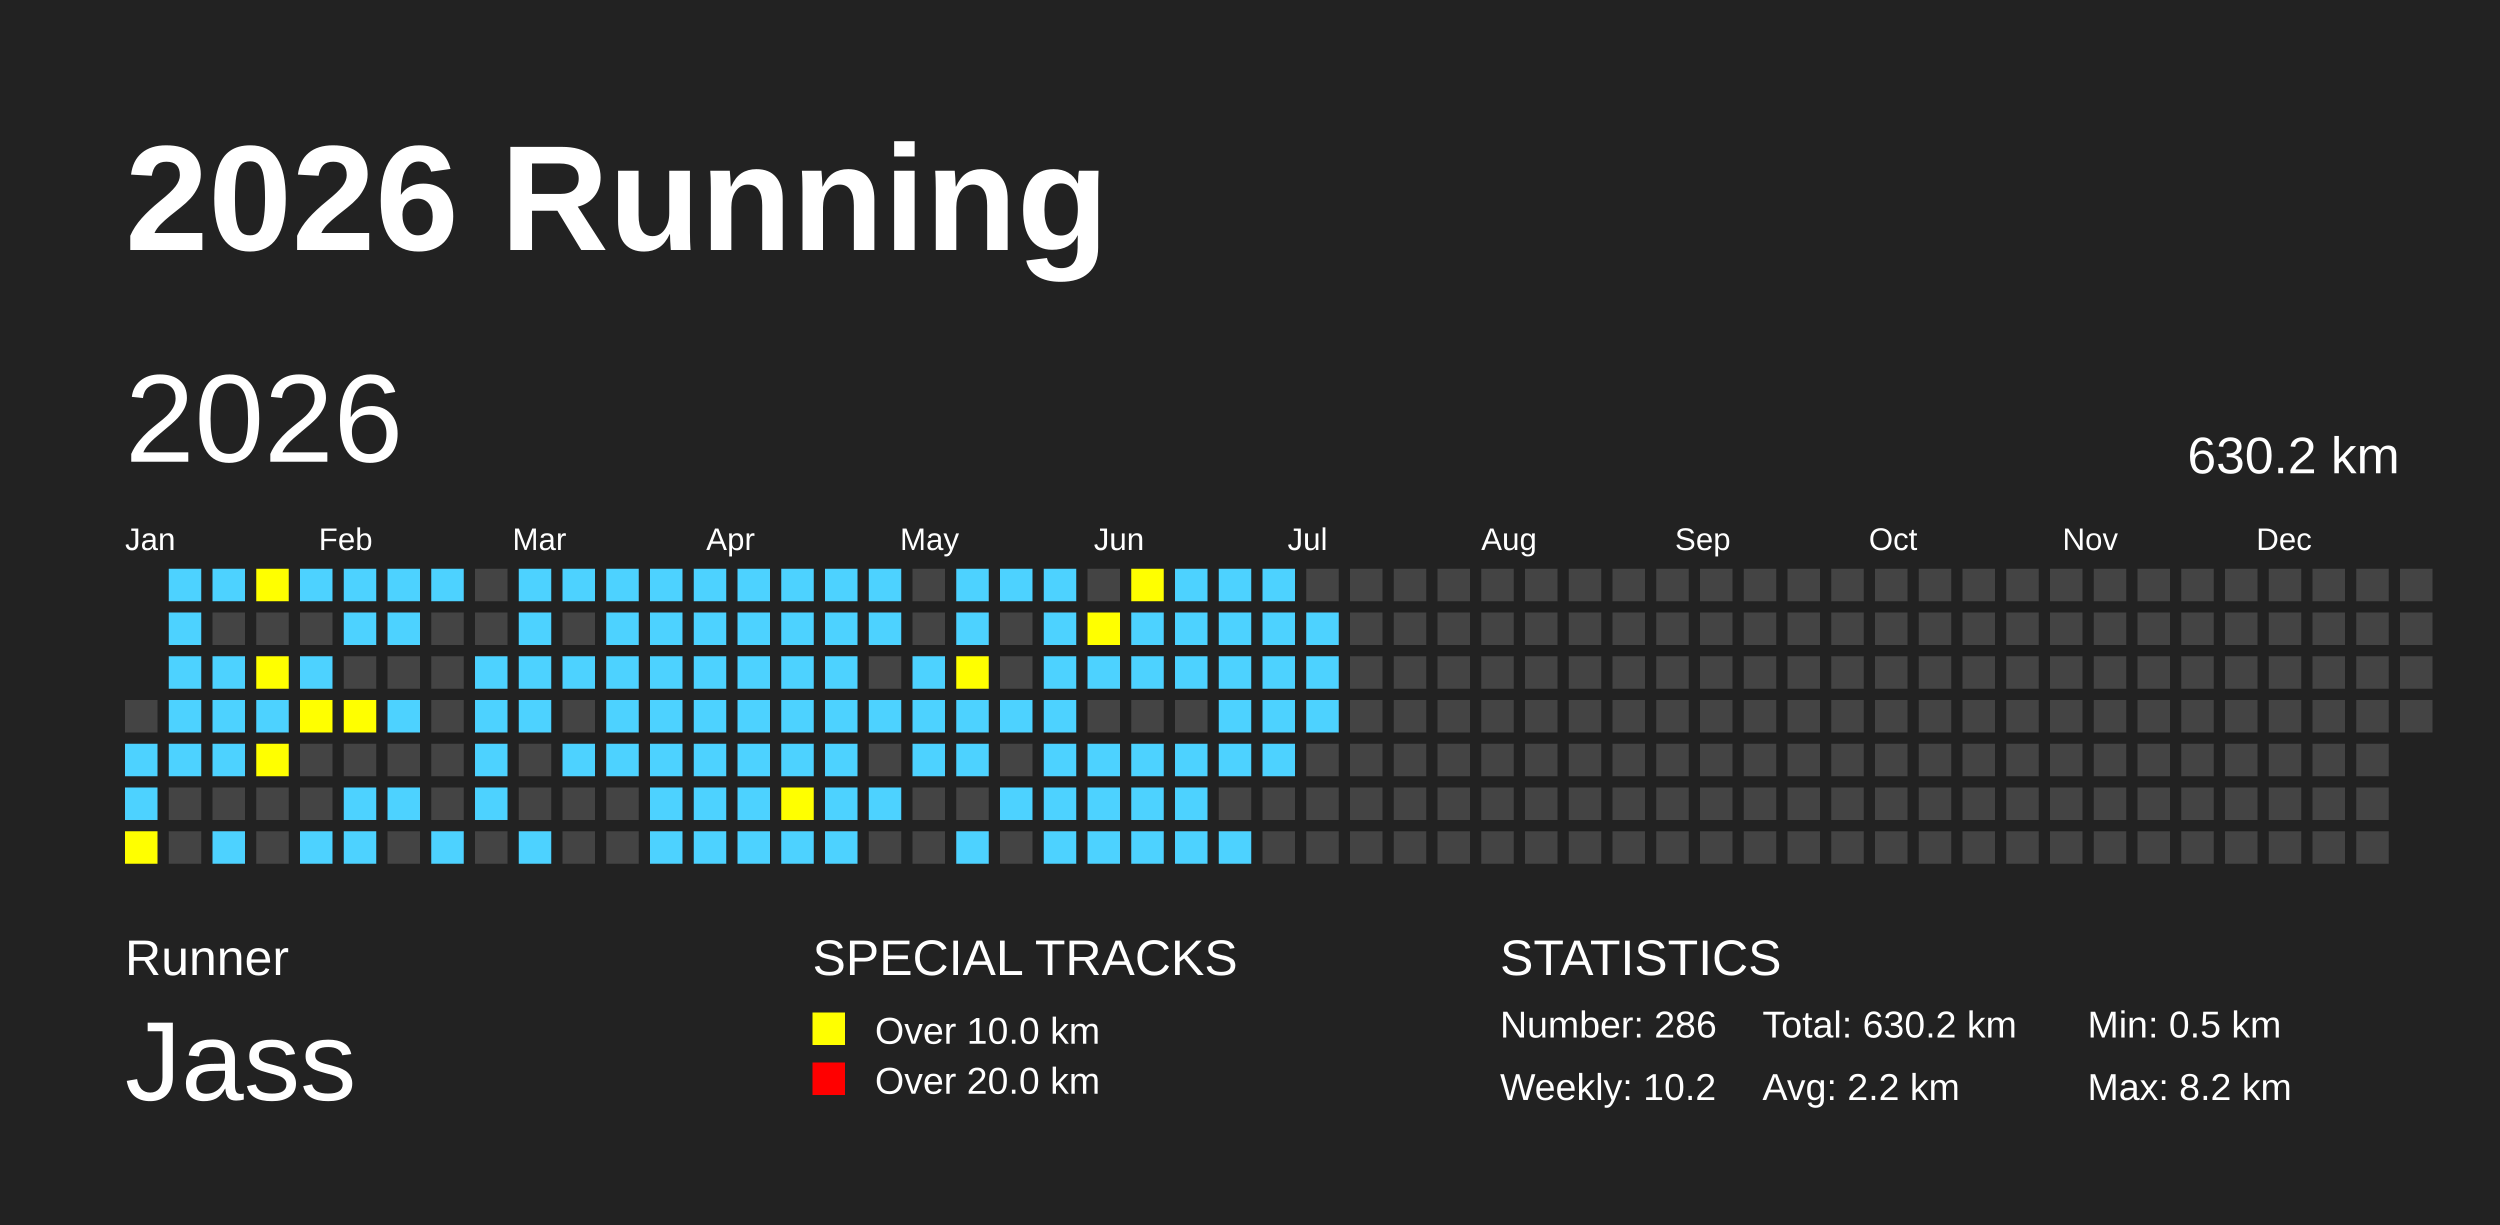
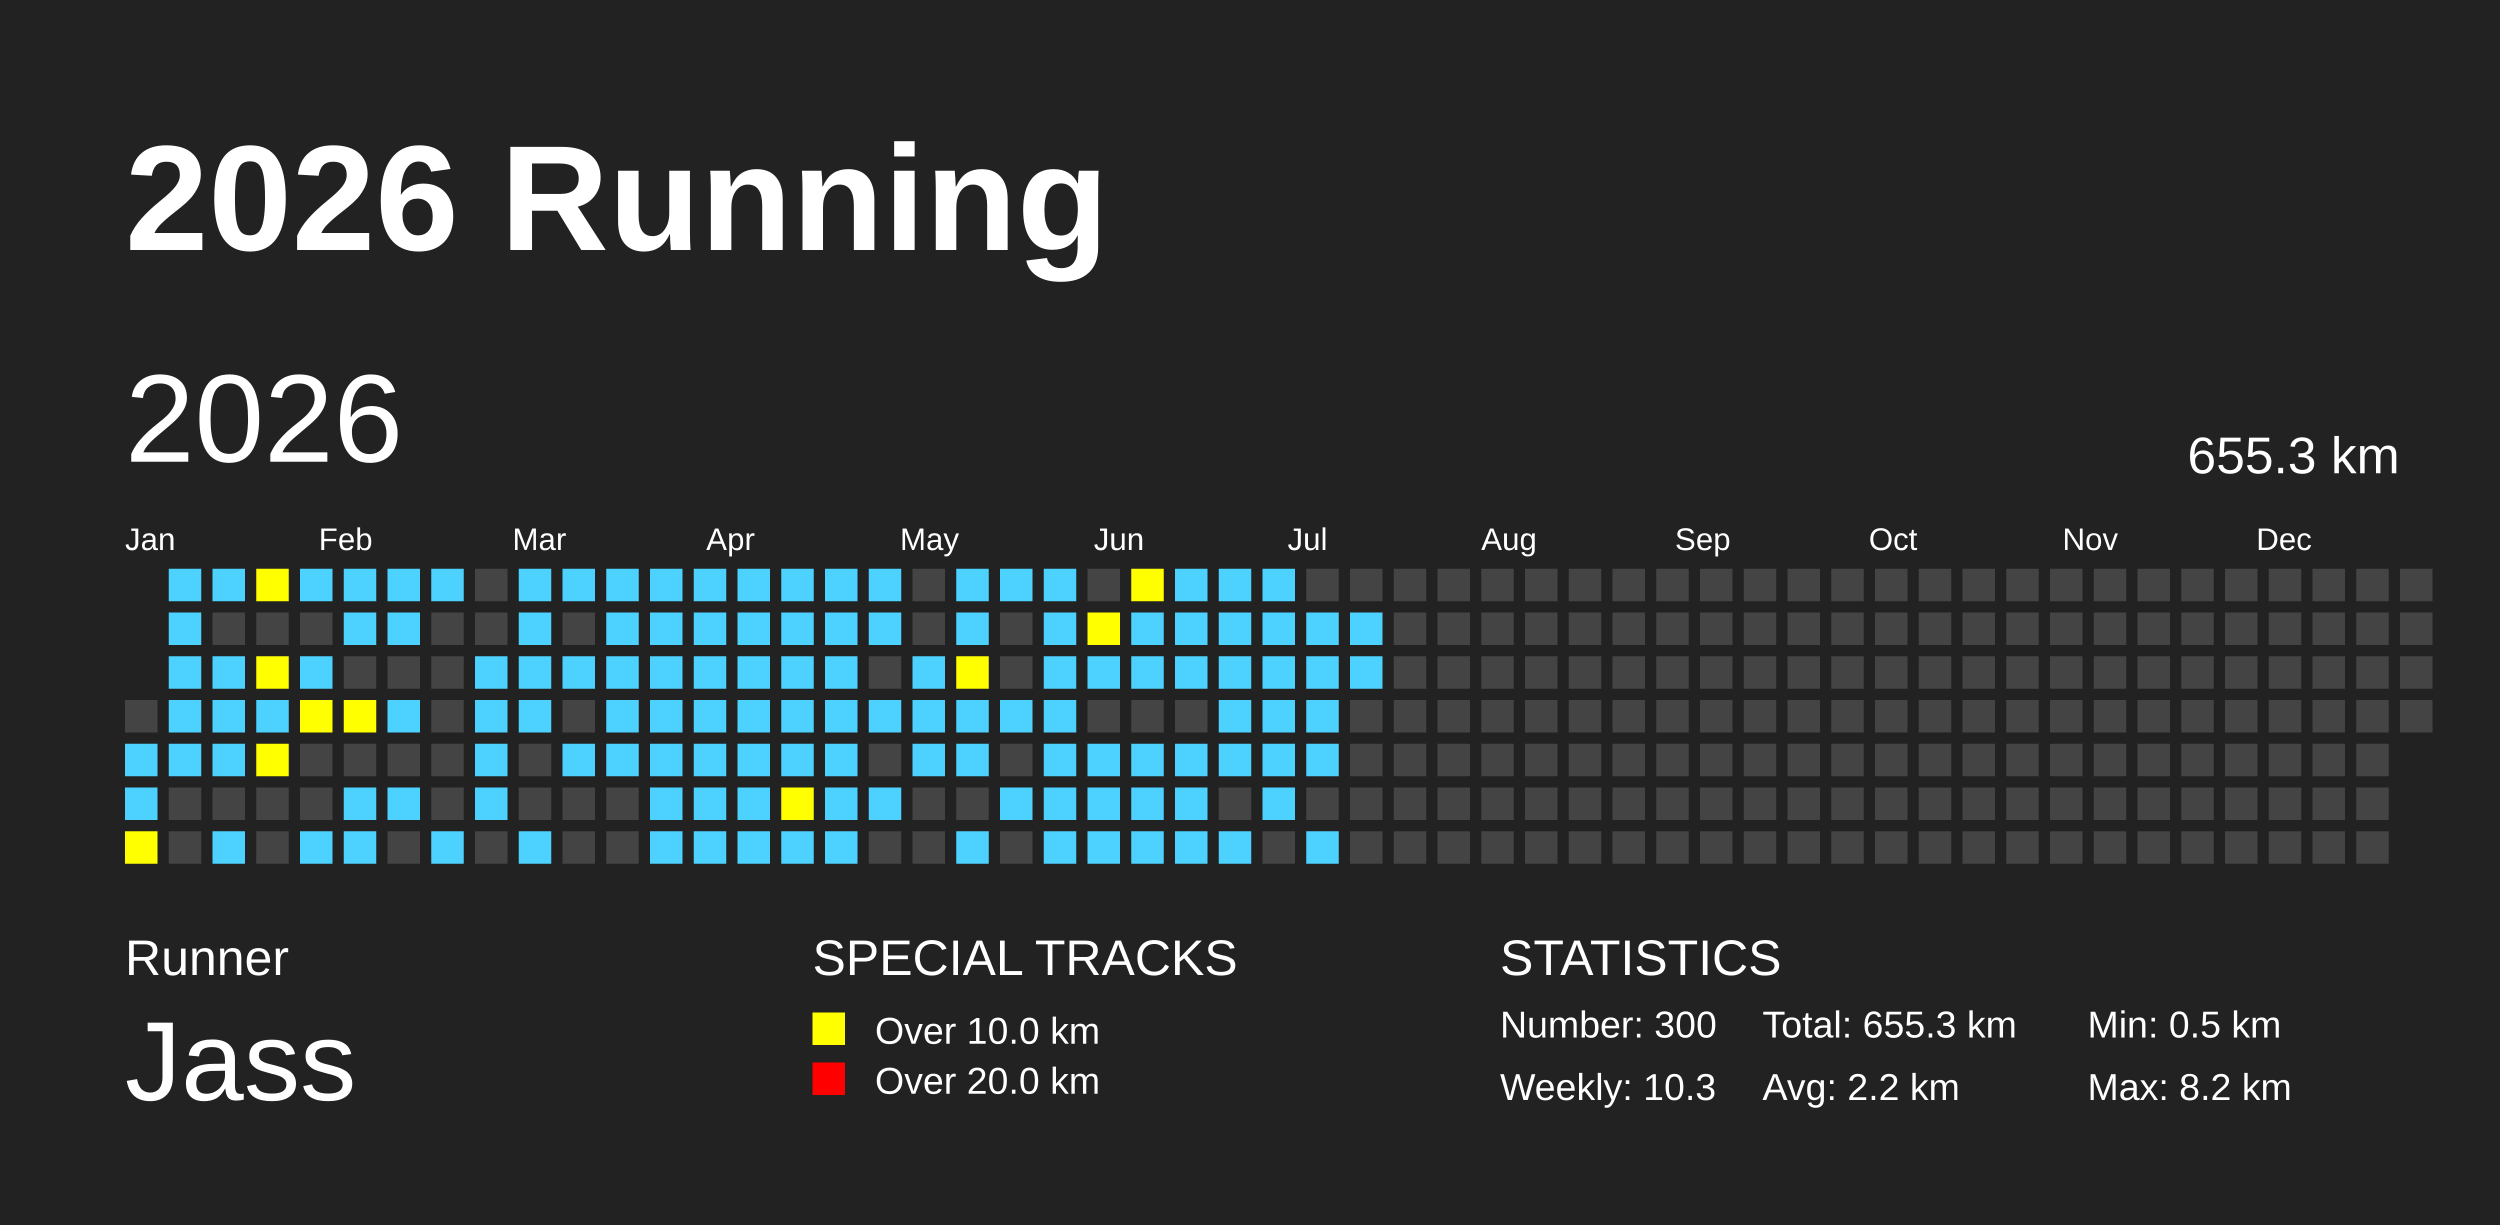
<svg xmlns="http://www.w3.org/2000/svg" baseProfile="full" height="98mm" version="1.1" viewBox="0,0,200,98" width="200mm">
  <defs />
  <rect fill="#222222" height="98" width="200" x="0" y="0" />
  <text fill="#FFFFFF" style="font-size:12px; font-family:Arial; font-weight:bold;" x="10" y="20">2026 Running</text>
  <text fill="#FFFFFF" style="font-size:4px; font-family:Arial" x="10" y="78">Runner</text>
  <text fill="#FFFFFF" style="font-size:9px; font-family:Arial" x="10" y="88">Jass</text>
  <text fill="#FFFFFF" style="font-size:4px; font-family:Arial" x="65" y="78">SPECIAL TRACKS</text>
  <rect fill="yellow" height="2.6" width="2.6" x="65" y="81" />
  <text fill="#FFFFFF" style="font-size:3px; font-family:Arial" x="70" y="83.5">Over 10.0 km</text>
  <rect fill="red" height="2.6" width="2.6" x="65" y="85" />
  <text fill="#FFFFFF" style="font-size:3px; font-family:Arial" x="70" y="87.5">Over 20.0 km</text>
  <text fill="#FFFFFF" style="font-size:4px; font-family:Arial" x="120" y="78">STATISTICS</text>
-   <text fill="#FFFFFF" style="font-size:3px; font-family:Arial" x="120" y="83">Number: 286</text>
-   <text fill="#FFFFFF" style="font-size:3px; font-family:Arial" x="120" y="88">Weekly: 10.2</text>
-   <text fill="#FFFFFF" style="font-size:3px; font-family:Arial" x="141" y="83">Total: 630.2 km</text>
+   <text fill="#FFFFFF" style="font-size:3px; font-family:Arial" x="120" y="83">Number: 300</text>
+   <text fill="#FFFFFF" style="font-size:3px; font-family:Arial" x="120" y="88">Weekly: 10.3</text>
+   <text fill="#FFFFFF" style="font-size:3px; font-family:Arial" x="141" y="83">Total: 655.3 km</text>
  <text fill="#FFFFFF" style="font-size:3px; font-family:Arial" x="141" y="88">Avg: 2.2 km</text>
  <text fill="#FFFFFF" style="font-size:3px; font-family:Arial" x="167" y="83">Min: 0.5 km</text>
  <text fill="#FFFFFF" style="font-size:3px; font-family:Arial" x="167" y="88">Max: 8.2 km</text>
  <text dominant-baseline="hanging" fill="#FFFFFF" style="font-size:10.0px; font-family:Arial;" x="10" y="30">2026</text>
-   <text dominant-baseline="hanging" fill="#FFFFFF" style="font-size:4.125px; font-family:Arial;" x="175" y="35">630.2 km</text>
+   <text dominant-baseline="hanging" fill="#FFFFFF" style="font-size:4.125px; font-family:Arial;" x="175" y="35">655.3 km</text>
  <text fill="#FFFFFF" style="font-size:2.5px; font-family:Arial" x="10.0" y="44">Jan</text>
  <text fill="#FFFFFF" style="font-size:2.5px; font-family:Arial" x="25.5" y="44">Feb</text>
  <text fill="#FFFFFF" style="font-size:2.5px; font-family:Arial" x="41.0" y="44">Mar</text>
  <text fill="#FFFFFF" style="font-size:2.5px; font-family:Arial" x="56.5" y="44">Apr</text>
  <text fill="#FFFFFF" style="font-size:2.5px; font-family:Arial" x="72.0" y="44">May</text>
  <text fill="#FFFFFF" style="font-size:2.5px; font-family:Arial" x="87.5" y="44">Jun</text>
  <text fill="#FFFFFF" style="font-size:2.5px; font-family:Arial" x="103.0" y="44">Jul</text>
  <text fill="#FFFFFF" style="font-size:2.5px; font-family:Arial" x="118.5" y="44">Aug</text>
  <text fill="#FFFFFF" style="font-size:2.5px; font-family:Arial" x="134.0" y="44">Sep</text>
  <text fill="#FFFFFF" style="font-size:2.5px; font-family:Arial" x="149.5" y="44">Oct</text>
  <text fill="#FFFFFF" style="font-size:2.5px; font-family:Arial" x="165.0" y="44">Nov</text>
  <text fill="#FFFFFF" style="font-size:2.5px; font-family:Arial" x="180.5" y="44">Dec</text>
  <rect fill="#444444" height="2.6" width="2.6" x="10.0" y="56.0" />
  <rect fill="#4DD2FF" height="2.6" width="2.6" x="10.0" y="59.5" />
  <rect fill="#4DD2FF" height="2.6" width="2.6" x="10.0" y="63.0" />
  <rect fill="yellow" height="2.6" width="2.6" x="10.0" y="66.5" />
  <rect fill="#4DD2FF" height="2.6" width="2.6" x="13.5" y="45.5" />
  <rect fill="#4DD2FF" height="2.6" width="2.6" x="13.5" y="49.0" />
  <rect fill="#4DD2FF" height="2.6" width="2.6" x="13.5" y="52.5" />
  <rect fill="#4DD2FF" height="2.6" width="2.6" x="13.5" y="56.0" />
  <rect fill="#4DD2FF" height="2.6" width="2.6" x="13.5" y="59.5" />
  <rect fill="#444444" height="2.6" width="2.6" x="13.5" y="63.0" />
  <rect fill="#444444" height="2.6" width="2.6" x="13.5" y="66.5" />
  <rect fill="#4DD2FF" height="2.6" width="2.6" x="17.0" y="45.5" />
  <rect fill="#444444" height="2.6" width="2.6" x="17.0" y="49.0" />
  <rect fill="#4DD2FF" height="2.6" width="2.6" x="17.0" y="52.5" />
  <rect fill="#4DD2FF" height="2.6" width="2.6" x="17.0" y="56.0" />
  <rect fill="#4DD2FF" height="2.6" width="2.6" x="17.0" y="59.5" />
  <rect fill="#444444" height="2.6" width="2.6" x="17.0" y="63.0" />
  <rect fill="#4DD2FF" height="2.6" width="2.6" x="17.0" y="66.5" />
  <rect fill="yellow" height="2.6" width="2.6" x="20.5" y="45.5" />
  <rect fill="#444444" height="2.6" width="2.6" x="20.5" y="49.0" />
  <rect fill="yellow" height="2.6" width="2.6" x="20.5" y="52.5" />
  <rect fill="#4DD2FF" height="2.6" width="2.6" x="20.5" y="56.0" />
  <rect fill="yellow" height="2.6" width="2.6" x="20.5" y="59.5" />
  <rect fill="#444444" height="2.6" width="2.6" x="20.5" y="63.0" />
  <rect fill="#444444" height="2.6" width="2.6" x="20.5" y="66.5" />
  <rect fill="#4DD2FF" height="2.6" width="2.6" x="24.0" y="45.5" />
  <rect fill="#444444" height="2.6" width="2.6" x="24.0" y="49.0" />
  <rect fill="#4DD2FF" height="2.6" width="2.6" x="24.0" y="52.5" />
  <rect fill="yellow" height="2.6" width="2.6" x="24.0" y="56.0" />
  <rect fill="#444444" height="2.6" width="2.6" x="24.0" y="59.5" />
  <rect fill="#444444" height="2.6" width="2.6" x="24.0" y="63.0" />
  <rect fill="#4DD2FF" height="2.6" width="2.6" x="24.0" y="66.5" />
  <rect fill="#4DD2FF" height="2.6" width="2.6" x="27.5" y="45.5" />
  <rect fill="#4DD2FF" height="2.6" width="2.6" x="27.5" y="49.0" />
  <rect fill="#444444" height="2.6" width="2.6" x="27.5" y="52.5" />
  <rect fill="yellow" height="2.6" width="2.6" x="27.5" y="56.0" />
  <rect fill="#444444" height="2.6" width="2.6" x="27.5" y="59.5" />
  <rect fill="#4DD2FF" height="2.6" width="2.6" x="27.5" y="63.0" />
  <rect fill="#4DD2FF" height="2.6" width="2.6" x="27.5" y="66.5" />
  <rect fill="#4DD2FF" height="2.6" width="2.6" x="31.0" y="45.5" />
  <rect fill="#4DD2FF" height="2.6" width="2.6" x="31.0" y="49.0" />
  <rect fill="#444444" height="2.6" width="2.6" x="31.0" y="52.5" />
  <rect fill="#4DD2FF" height="2.6" width="2.6" x="31.0" y="56.0" />
  <rect fill="#444444" height="2.6" width="2.6" x="31.0" y="59.5" />
  <rect fill="#4DD2FF" height="2.6" width="2.6" x="31.0" y="63.0" />
  <rect fill="#444444" height="2.6" width="2.6" x="31.0" y="66.5" />
  <rect fill="#4DD2FF" height="2.6" width="2.6" x="34.5" y="45.5" />
  <rect fill="#444444" height="2.6" width="2.6" x="34.5" y="49.0" />
  <rect fill="#444444" height="2.6" width="2.6" x="34.5" y="52.5" />
  <rect fill="#444444" height="2.6" width="2.6" x="34.5" y="56.0" />
  <rect fill="#444444" height="2.6" width="2.6" x="34.5" y="59.5" />
  <rect fill="#444444" height="2.6" width="2.6" x="34.5" y="63.0" />
  <rect fill="#4DD2FF" height="2.6" width="2.6" x="34.5" y="66.5" />
  <rect fill="#444444" height="2.6" width="2.6" x="38.0" y="45.5" />
  <rect fill="#444444" height="2.6" width="2.6" x="38.0" y="49.0" />
  <rect fill="#4DD2FF" height="2.6" width="2.6" x="38.0" y="52.5" />
  <rect fill="#4DD2FF" height="2.6" width="2.6" x="38.0" y="56.0" />
  <rect fill="#4DD2FF" height="2.6" width="2.6" x="38.0" y="59.5" />
  <rect fill="#4DD2FF" height="2.6" width="2.6" x="38.0" y="63.0" />
  <rect fill="#444444" height="2.6" width="2.6" x="38.0" y="66.5" />
  <rect fill="#4DD2FF" height="2.6" width="2.6" x="41.5" y="45.5" />
  <rect fill="#4DD2FF" height="2.6" width="2.6" x="41.5" y="49.0" />
  <rect fill="#4DD2FF" height="2.6" width="2.6" x="41.5" y="52.5" />
  <rect fill="#4DD2FF" height="2.6" width="2.6" x="41.5" y="56.0" />
  <rect fill="#444444" height="2.6" width="2.6" x="41.5" y="59.5" />
  <rect fill="#444444" height="2.6" width="2.6" x="41.5" y="63.0" />
  <rect fill="#4DD2FF" height="2.6" width="2.6" x="41.5" y="66.5" />
  <rect fill="#4DD2FF" height="2.6" width="2.6" x="45.0" y="45.5" />
  <rect fill="#444444" height="2.6" width="2.6" x="45.0" y="49.0" />
  <rect fill="#4DD2FF" height="2.6" width="2.6" x="45.0" y="52.5" />
  <rect fill="#444444" height="2.6" width="2.6" x="45.0" y="56.0" />
  <rect fill="#4DD2FF" height="2.6" width="2.6" x="45.0" y="59.5" />
  <rect fill="#444444" height="2.6" width="2.6" x="45.0" y="63.0" />
  <rect fill="#444444" height="2.6" width="2.6" x="45.0" y="66.5" />
  <rect fill="#4DD2FF" height="2.6" width="2.6" x="48.5" y="45.5" />
  <rect fill="#4DD2FF" height="2.6" width="2.6" x="48.5" y="49.0" />
  <rect fill="#4DD2FF" height="2.6" width="2.6" x="48.5" y="52.5" />
  <rect fill="#4DD2FF" height="2.6" width="2.6" x="48.5" y="56.0" />
  <rect fill="#4DD2FF" height="2.6" width="2.6" x="48.5" y="59.5" />
  <rect fill="#444444" height="2.6" width="2.6" x="48.5" y="63.0" />
  <rect fill="#444444" height="2.6" width="2.6" x="48.5" y="66.5" />
  <rect fill="#4DD2FF" height="2.6" width="2.6" x="52.0" y="45.5" />
  <rect fill="#4DD2FF" height="2.6" width="2.6" x="52.0" y="49.0" />
  <rect fill="#4DD2FF" height="2.6" width="2.6" x="52.0" y="52.5" />
  <rect fill="#4DD2FF" height="2.6" width="2.6" x="52.0" y="56.0" />
  <rect fill="#4DD2FF" height="2.6" width="2.6" x="52.0" y="59.5" />
  <rect fill="#4DD2FF" height="2.6" width="2.6" x="52.0" y="63.0" />
  <rect fill="#4DD2FF" height="2.6" width="2.6" x="52.0" y="66.5" />
  <rect fill="#4DD2FF" height="2.6" width="2.6" x="55.5" y="45.5" />
  <rect fill="#4DD2FF" height="2.6" width="2.6" x="55.5" y="49.0" />
  <rect fill="#4DD2FF" height="2.6" width="2.6" x="55.5" y="52.5" />
  <rect fill="#4DD2FF" height="2.6" width="2.6" x="55.5" y="56.0" />
  <rect fill="#4DD2FF" height="2.6" width="2.6" x="55.5" y="59.5" />
  <rect fill="#4DD2FF" height="2.6" width="2.6" x="55.5" y="63.0" />
  <rect fill="#4DD2FF" height="2.6" width="2.6" x="55.5" y="66.5" />
  <rect fill="#4DD2FF" height="2.6" width="2.6" x="59.0" y="45.5" />
  <rect fill="#4DD2FF" height="2.6" width="2.6" x="59.0" y="49.0" />
  <rect fill="#4DD2FF" height="2.6" width="2.6" x="59.0" y="52.5" />
  <rect fill="#4DD2FF" height="2.6" width="2.6" x="59.0" y="56.0" />
  <rect fill="#4DD2FF" height="2.6" width="2.6" x="59.0" y="59.5" />
  <rect fill="#4DD2FF" height="2.6" width="2.6" x="59.0" y="63.0" />
  <rect fill="#4DD2FF" height="2.6" width="2.6" x="59.0" y="66.5" />
  <rect fill="#4DD2FF" height="2.6" width="2.6" x="62.5" y="45.5" />
  <rect fill="#4DD2FF" height="2.6" width="2.6" x="62.5" y="49.0" />
  <rect fill="#4DD2FF" height="2.6" width="2.6" x="62.5" y="52.5" />
  <rect fill="#4DD2FF" height="2.6" width="2.6" x="62.5" y="56.0" />
  <rect fill="#4DD2FF" height="2.6" width="2.6" x="62.5" y="59.5" />
  <rect fill="yellow" height="2.6" width="2.6" x="62.5" y="63.0" />
  <rect fill="#4DD2FF" height="2.6" width="2.6" x="62.5" y="66.5" />
  <rect fill="#4DD2FF" height="2.6" width="2.6" x="66.0" y="45.5" />
  <rect fill="#4DD2FF" height="2.6" width="2.6" x="66.0" y="49.0" />
  <rect fill="#4DD2FF" height="2.6" width="2.6" x="66.0" y="52.5" />
  <rect fill="#4DD2FF" height="2.6" width="2.6" x="66.0" y="56.0" />
  <rect fill="#4DD2FF" height="2.6" width="2.6" x="66.0" y="59.5" />
  <rect fill="#4DD2FF" height="2.6" width="2.6" x="66.0" y="63.0" />
  <rect fill="#4DD2FF" height="2.6" width="2.6" x="66.0" y="66.5" />
  <rect fill="#4DD2FF" height="2.6" width="2.6" x="69.5" y="45.5" />
  <rect fill="#4DD2FF" height="2.6" width="2.6" x="69.5" y="49.0" />
  <rect fill="#444444" height="2.6" width="2.6" x="69.5" y="52.5" />
  <rect fill="#4DD2FF" height="2.6" width="2.6" x="69.5" y="56.0" />
  <rect fill="#444444" height="2.6" width="2.6" x="69.5" y="59.5" />
  <rect fill="#4DD2FF" height="2.6" width="2.6" x="69.5" y="63.0" />
  <rect fill="#444444" height="2.6" width="2.6" x="69.5" y="66.5" />
  <rect fill="#444444" height="2.6" width="2.6" x="73.0" y="45.5" />
  <rect fill="#444444" height="2.6" width="2.6" x="73.0" y="49.0" />
  <rect fill="#4DD2FF" height="2.6" width="2.6" x="73.0" y="52.5" />
  <rect fill="#4DD2FF" height="2.6" width="2.6" x="73.0" y="56.0" />
  <rect fill="#4DD2FF" height="2.6" width="2.6" x="73.0" y="59.5" />
  <rect fill="#444444" height="2.6" width="2.6" x="73.0" y="63.0" />
  <rect fill="#444444" height="2.6" width="2.6" x="73.0" y="66.5" />
  <rect fill="#4DD2FF" height="2.6" width="2.6" x="76.5" y="45.5" />
  <rect fill="#4DD2FF" height="2.6" width="2.6" x="76.5" y="49.0" />
  <rect fill="yellow" height="2.6" width="2.6" x="76.5" y="52.5" />
  <rect fill="#4DD2FF" height="2.6" width="2.6" x="76.5" y="56.0" />
  <rect fill="#4DD2FF" height="2.6" width="2.6" x="76.5" y="59.5" />
  <rect fill="#444444" height="2.6" width="2.6" x="76.5" y="63.0" />
  <rect fill="#4DD2FF" height="2.6" width="2.6" x="76.5" y="66.5" />
  <rect fill="#4DD2FF" height="2.6" width="2.6" x="80.0" y="45.5" />
  <rect fill="#444444" height="2.6" width="2.6" x="80.0" y="49.0" />
  <rect fill="#444444" height="2.6" width="2.6" x="80.0" y="52.5" />
  <rect fill="#4DD2FF" height="2.6" width="2.6" x="80.0" y="56.0" />
  <rect fill="#444444" height="2.6" width="2.6" x="80.0" y="59.5" />
  <rect fill="#4DD2FF" height="2.6" width="2.6" x="80.0" y="63.0" />
  <rect fill="#444444" height="2.6" width="2.6" x="80.0" y="66.5" />
  <rect fill="#4DD2FF" height="2.6" width="2.6" x="83.5" y="45.5" />
  <rect fill="#4DD2FF" height="2.6" width="2.6" x="83.5" y="49.0" />
  <rect fill="#4DD2FF" height="2.6" width="2.6" x="83.5" y="52.5" />
  <rect fill="#4DD2FF" height="2.6" width="2.6" x="83.5" y="56.0" />
  <rect fill="#4DD2FF" height="2.6" width="2.6" x="83.5" y="59.5" />
  <rect fill="#4DD2FF" height="2.6" width="2.6" x="83.5" y="63.0" />
  <rect fill="#4DD2FF" height="2.6" width="2.6" x="83.5" y="66.5" />
  <rect fill="#444444" height="2.6" width="2.6" x="87.0" y="45.5" />
  <rect fill="yellow" height="2.6" width="2.6" x="87.0" y="49.0" />
  <rect fill="#4DD2FF" height="2.6" width="2.6" x="87.0" y="52.5" />
  <rect fill="#444444" height="2.6" width="2.6" x="87.0" y="56.0" />
  <rect fill="#4DD2FF" height="2.6" width="2.6" x="87.0" y="59.5" />
  <rect fill="#4DD2FF" height="2.6" width="2.6" x="87.0" y="63.0" />
  <rect fill="#4DD2FF" height="2.6" width="2.6" x="87.0" y="66.5" />
  <rect fill="yellow" height="2.6" width="2.6" x="90.5" y="45.5" />
  <rect fill="#4DD2FF" height="2.6" width="2.6" x="90.5" y="49.0" />
  <rect fill="#4DD2FF" height="2.6" width="2.6" x="90.5" y="52.5" />
  <rect fill="#444444" height="2.6" width="2.6" x="90.5" y="56.0" />
  <rect fill="#4DD2FF" height="2.6" width="2.6" x="90.5" y="59.5" />
  <rect fill="#4DD2FF" height="2.6" width="2.6" x="90.5" y="63.0" />
  <rect fill="#4DD2FF" height="2.6" width="2.6" x="90.5" y="66.5" />
  <rect fill="#4DD2FF" height="2.6" width="2.6" x="94.0" y="45.5" />
  <rect fill="#4DD2FF" height="2.6" width="2.6" x="94.0" y="49.0" />
  <rect fill="#4DD2FF" height="2.6" width="2.6" x="94.0" y="52.5" />
  <rect fill="#444444" height="2.6" width="2.6" x="94.0" y="56.0" />
  <rect fill="#4DD2FF" height="2.6" width="2.6" x="94.0" y="59.5" />
  <rect fill="#4DD2FF" height="2.6" width="2.6" x="94.0" y="63.0" />
  <rect fill="#4DD2FF" height="2.6" width="2.6" x="94.0" y="66.5" />
  <rect fill="#4DD2FF" height="2.6" width="2.6" x="97.5" y="45.5" />
  <rect fill="#4DD2FF" height="2.6" width="2.6" x="97.5" y="49.0" />
  <rect fill="#4DD2FF" height="2.6" width="2.6" x="97.5" y="52.5" />
  <rect fill="#4DD2FF" height="2.6" width="2.6" x="97.5" y="56.0" />
  <rect fill="#4DD2FF" height="2.6" width="2.6" x="97.5" y="59.5" />
  <rect fill="#444444" height="2.6" width="2.6" x="97.5" y="63.0" />
  <rect fill="#4DD2FF" height="2.6" width="2.6" x="97.5" y="66.5" />
  <rect fill="#4DD2FF" height="2.6" width="2.6" x="101.0" y="45.5" />
  <rect fill="#4DD2FF" height="2.6" width="2.6" x="101.0" y="49.0" />
  <rect fill="#4DD2FF" height="2.6" width="2.6" x="101.0" y="52.5" />
  <rect fill="#4DD2FF" height="2.6" width="2.6" x="101.0" y="56.0" />
  <rect fill="#4DD2FF" height="2.6" width="2.6" x="101.0" y="59.5" />
-   <rect fill="#444444" height="2.6" width="2.6" x="101.0" y="63.0" />
+   <rect fill="#4DD2FF" height="2.6" width="2.6" x="101.0" y="63.0" />
  <rect fill="#444444" height="2.6" width="2.6" x="101.0" y="66.5" />
  <rect fill="#444444" height="2.6" width="2.6" x="104.5" y="45.5" />
  <rect fill="#4DD2FF" height="2.6" width="2.6" x="104.5" y="49.0" />
  <rect fill="#4DD2FF" height="2.6" width="2.6" x="104.5" y="52.5" />
  <rect fill="#4DD2FF" height="2.6" width="2.6" x="104.5" y="56.0" />
-   <rect fill="#444444" height="2.6" width="2.6" x="104.5" y="59.5" />
+   <rect fill="#4DD2FF" height="2.6" width="2.6" x="104.5" y="59.5" />
  <rect fill="#444444" height="2.6" width="2.6" x="104.5" y="63.0" />
-   <rect fill="#444444" height="2.6" width="2.6" x="104.5" y="66.5" />
+   <rect fill="#4DD2FF" height="2.6" width="2.6" x="104.5" y="66.5" />
  <rect fill="#444444" height="2.6" width="2.6" x="108.0" y="45.5" />
-   <rect fill="#444444" height="2.6" width="2.6" x="108.0" y="49.0" />
-   <rect fill="#444444" height="2.6" width="2.6" x="108.0" y="52.5" />
+   <rect fill="#4DD2FF" height="2.6" width="2.6" x="108.0" y="49.0" />
+   <rect fill="#4DD2FF" height="2.6" width="2.6" x="108.0" y="52.5" />
  <rect fill="#444444" height="2.6" width="2.6" x="108.0" y="56.0" />
  <rect fill="#444444" height="2.6" width="2.6" x="108.0" y="59.5" />
  <rect fill="#444444" height="2.6" width="2.6" x="108.0" y="63.0" />
  <rect fill="#444444" height="2.6" width="2.6" x="108.0" y="66.5" />
  <rect fill="#444444" height="2.6" width="2.6" x="111.5" y="45.5" />
  <rect fill="#444444" height="2.6" width="2.6" x="111.5" y="49.0" />
  <rect fill="#444444" height="2.6" width="2.6" x="111.5" y="52.5" />
  <rect fill="#444444" height="2.6" width="2.6" x="111.5" y="56.0" />
  <rect fill="#444444" height="2.6" width="2.6" x="111.5" y="59.5" />
  <rect fill="#444444" height="2.6" width="2.6" x="111.5" y="63.0" />
  <rect fill="#444444" height="2.6" width="2.6" x="111.5" y="66.5" />
  <rect fill="#444444" height="2.6" width="2.6" x="115.0" y="45.5" />
  <rect fill="#444444" height="2.6" width="2.6" x="115.0" y="49.0" />
  <rect fill="#444444" height="2.6" width="2.6" x="115.0" y="52.5" />
  <rect fill="#444444" height="2.6" width="2.6" x="115.0" y="56.0" />
  <rect fill="#444444" height="2.6" width="2.6" x="115.0" y="59.5" />
  <rect fill="#444444" height="2.6" width="2.6" x="115.0" y="63.0" />
  <rect fill="#444444" height="2.6" width="2.6" x="115.0" y="66.5" />
  <rect fill="#444444" height="2.6" width="2.6" x="118.5" y="45.5" />
  <rect fill="#444444" height="2.6" width="2.6" x="118.5" y="49.0" />
  <rect fill="#444444" height="2.6" width="2.6" x="118.5" y="52.5" />
  <rect fill="#444444" height="2.6" width="2.6" x="118.5" y="56.0" />
  <rect fill="#444444" height="2.6" width="2.6" x="118.5" y="59.5" />
  <rect fill="#444444" height="2.6" width="2.6" x="118.5" y="63.0" />
  <rect fill="#444444" height="2.6" width="2.6" x="118.5" y="66.5" />
  <rect fill="#444444" height="2.6" width="2.6" x="122.0" y="45.5" />
  <rect fill="#444444" height="2.6" width="2.6" x="122.0" y="49.0" />
  <rect fill="#444444" height="2.6" width="2.6" x="122.0" y="52.5" />
  <rect fill="#444444" height="2.6" width="2.6" x="122.0" y="56.0" />
  <rect fill="#444444" height="2.6" width="2.6" x="122.0" y="59.5" />
  <rect fill="#444444" height="2.6" width="2.6" x="122.0" y="63.0" />
  <rect fill="#444444" height="2.6" width="2.6" x="122.0" y="66.5" />
  <rect fill="#444444" height="2.6" width="2.6" x="125.5" y="45.5" />
  <rect fill="#444444" height="2.6" width="2.6" x="125.5" y="49.0" />
  <rect fill="#444444" height="2.6" width="2.6" x="125.5" y="52.5" />
  <rect fill="#444444" height="2.6" width="2.6" x="125.5" y="56.0" />
  <rect fill="#444444" height="2.6" width="2.6" x="125.5" y="59.5" />
  <rect fill="#444444" height="2.6" width="2.6" x="125.5" y="63.0" />
  <rect fill="#444444" height="2.6" width="2.6" x="125.5" y="66.5" />
  <rect fill="#444444" height="2.6" width="2.6" x="129.0" y="45.5" />
  <rect fill="#444444" height="2.6" width="2.6" x="129.0" y="49.0" />
  <rect fill="#444444" height="2.6" width="2.6" x="129.0" y="52.5" />
  <rect fill="#444444" height="2.6" width="2.6" x="129.0" y="56.0" />
  <rect fill="#444444" height="2.6" width="2.6" x="129.0" y="59.5" />
  <rect fill="#444444" height="2.6" width="2.6" x="129.0" y="63.0" />
  <rect fill="#444444" height="2.6" width="2.6" x="129.0" y="66.5" />
  <rect fill="#444444" height="2.6" width="2.6" x="132.5" y="45.5" />
  <rect fill="#444444" height="2.6" width="2.6" x="132.5" y="49.0" />
  <rect fill="#444444" height="2.6" width="2.6" x="132.5" y="52.5" />
  <rect fill="#444444" height="2.6" width="2.6" x="132.5" y="56.0" />
  <rect fill="#444444" height="2.6" width="2.6" x="132.5" y="59.5" />
  <rect fill="#444444" height="2.6" width="2.6" x="132.5" y="63.0" />
  <rect fill="#444444" height="2.6" width="2.6" x="132.5" y="66.5" />
  <rect fill="#444444" height="2.6" width="2.6" x="136.0" y="45.5" />
  <rect fill="#444444" height="2.6" width="2.6" x="136.0" y="49.0" />
  <rect fill="#444444" height="2.6" width="2.6" x="136.0" y="52.5" />
  <rect fill="#444444" height="2.6" width="2.6" x="136.0" y="56.0" />
  <rect fill="#444444" height="2.6" width="2.6" x="136.0" y="59.5" />
  <rect fill="#444444" height="2.6" width="2.6" x="136.0" y="63.0" />
  <rect fill="#444444" height="2.6" width="2.6" x="136.0" y="66.5" />
  <rect fill="#444444" height="2.6" width="2.6" x="139.5" y="45.5" />
  <rect fill="#444444" height="2.6" width="2.6" x="139.5" y="49.0" />
  <rect fill="#444444" height="2.6" width="2.6" x="139.5" y="52.5" />
  <rect fill="#444444" height="2.6" width="2.6" x="139.5" y="56.0" />
  <rect fill="#444444" height="2.6" width="2.6" x="139.5" y="59.5" />
  <rect fill="#444444" height="2.6" width="2.6" x="139.5" y="63.0" />
  <rect fill="#444444" height="2.6" width="2.6" x="139.5" y="66.5" />
  <rect fill="#444444" height="2.6" width="2.6" x="143.0" y="45.5" />
  <rect fill="#444444" height="2.6" width="2.6" x="143.0" y="49.0" />
  <rect fill="#444444" height="2.6" width="2.6" x="143.0" y="52.5" />
  <rect fill="#444444" height="2.6" width="2.6" x="143.0" y="56.0" />
  <rect fill="#444444" height="2.6" width="2.6" x="143.0" y="59.5" />
  <rect fill="#444444" height="2.6" width="2.6" x="143.0" y="63.0" />
  <rect fill="#444444" height="2.6" width="2.6" x="143.0" y="66.5" />
  <rect fill="#444444" height="2.6" width="2.6" x="146.5" y="45.5" />
  <rect fill="#444444" height="2.6" width="2.6" x="146.5" y="49.0" />
  <rect fill="#444444" height="2.6" width="2.6" x="146.5" y="52.5" />
  <rect fill="#444444" height="2.6" width="2.6" x="146.5" y="56.0" />
  <rect fill="#444444" height="2.6" width="2.6" x="146.5" y="59.5" />
  <rect fill="#444444" height="2.6" width="2.6" x="146.5" y="63.0" />
  <rect fill="#444444" height="2.6" width="2.6" x="146.5" y="66.5" />
  <rect fill="#444444" height="2.6" width="2.6" x="150.0" y="45.5" />
  <rect fill="#444444" height="2.6" width="2.6" x="150.0" y="49.0" />
  <rect fill="#444444" height="2.6" width="2.6" x="150.0" y="52.5" />
  <rect fill="#444444" height="2.6" width="2.6" x="150.0" y="56.0" />
  <rect fill="#444444" height="2.6" width="2.6" x="150.0" y="59.5" />
  <rect fill="#444444" height="2.6" width="2.6" x="150.0" y="63.0" />
  <rect fill="#444444" height="2.6" width="2.6" x="150.0" y="66.5" />
  <rect fill="#444444" height="2.6" width="2.6" x="153.5" y="45.5" />
  <rect fill="#444444" height="2.6" width="2.6" x="153.5" y="49.0" />
  <rect fill="#444444" height="2.6" width="2.6" x="153.5" y="52.5" />
  <rect fill="#444444" height="2.6" width="2.6" x="153.5" y="56.0" />
  <rect fill="#444444" height="2.6" width="2.6" x="153.5" y="59.5" />
  <rect fill="#444444" height="2.6" width="2.6" x="153.5" y="63.0" />
  <rect fill="#444444" height="2.6" width="2.6" x="153.5" y="66.5" />
  <rect fill="#444444" height="2.6" width="2.6" x="157.0" y="45.5" />
  <rect fill="#444444" height="2.6" width="2.6" x="157.0" y="49.0" />
  <rect fill="#444444" height="2.6" width="2.6" x="157.0" y="52.5" />
  <rect fill="#444444" height="2.6" width="2.6" x="157.0" y="56.0" />
  <rect fill="#444444" height="2.6" width="2.6" x="157.0" y="59.5" />
  <rect fill="#444444" height="2.6" width="2.6" x="157.0" y="63.0" />
  <rect fill="#444444" height="2.6" width="2.6" x="157.0" y="66.5" />
  <rect fill="#444444" height="2.6" width="2.6" x="160.5" y="45.5" />
  <rect fill="#444444" height="2.6" width="2.6" x="160.5" y="49.0" />
  <rect fill="#444444" height="2.6" width="2.6" x="160.5" y="52.5" />
  <rect fill="#444444" height="2.6" width="2.6" x="160.5" y="56.0" />
  <rect fill="#444444" height="2.6" width="2.6" x="160.5" y="59.5" />
  <rect fill="#444444" height="2.6" width="2.6" x="160.5" y="63.0" />
  <rect fill="#444444" height="2.6" width="2.6" x="160.5" y="66.5" />
  <rect fill="#444444" height="2.6" width="2.6" x="164.0" y="45.5" />
  <rect fill="#444444" height="2.6" width="2.6" x="164.0" y="49.0" />
  <rect fill="#444444" height="2.6" width="2.6" x="164.0" y="52.5" />
  <rect fill="#444444" height="2.6" width="2.6" x="164.0" y="56.0" />
  <rect fill="#444444" height="2.6" width="2.6" x="164.0" y="59.5" />
  <rect fill="#444444" height="2.6" width="2.6" x="164.0" y="63.0" />
  <rect fill="#444444" height="2.6" width="2.6" x="164.0" y="66.5" />
  <rect fill="#444444" height="2.6" width="2.6" x="167.5" y="45.5" />
  <rect fill="#444444" height="2.6" width="2.6" x="167.5" y="49.0" />
  <rect fill="#444444" height="2.6" width="2.6" x="167.5" y="52.5" />
  <rect fill="#444444" height="2.6" width="2.6" x="167.5" y="56.0" />
  <rect fill="#444444" height="2.6" width="2.6" x="167.5" y="59.5" />
  <rect fill="#444444" height="2.6" width="2.6" x="167.5" y="63.0" />
  <rect fill="#444444" height="2.6" width="2.6" x="167.5" y="66.5" />
  <rect fill="#444444" height="2.6" width="2.6" x="171.0" y="45.5" />
  <rect fill="#444444" height="2.6" width="2.6" x="171.0" y="49.0" />
  <rect fill="#444444" height="2.6" width="2.6" x="171.0" y="52.5" />
  <rect fill="#444444" height="2.6" width="2.6" x="171.0" y="56.0" />
  <rect fill="#444444" height="2.6" width="2.6" x="171.0" y="59.5" />
  <rect fill="#444444" height="2.6" width="2.6" x="171.0" y="63.0" />
  <rect fill="#444444" height="2.6" width="2.6" x="171.0" y="66.5" />
  <rect fill="#444444" height="2.6" width="2.6" x="174.5" y="45.5" />
  <rect fill="#444444" height="2.6" width="2.6" x="174.5" y="49.0" />
  <rect fill="#444444" height="2.6" width="2.6" x="174.5" y="52.5" />
  <rect fill="#444444" height="2.6" width="2.6" x="174.5" y="56.0" />
  <rect fill="#444444" height="2.6" width="2.6" x="174.5" y="59.5" />
  <rect fill="#444444" height="2.6" width="2.6" x="174.5" y="63.0" />
  <rect fill="#444444" height="2.6" width="2.6" x="174.5" y="66.5" />
  <rect fill="#444444" height="2.6" width="2.6" x="178.0" y="45.5" />
  <rect fill="#444444" height="2.6" width="2.6" x="178.0" y="49.0" />
  <rect fill="#444444" height="2.6" width="2.6" x="178.0" y="52.5" />
  <rect fill="#444444" height="2.6" width="2.6" x="178.0" y="56.0" />
  <rect fill="#444444" height="2.6" width="2.6" x="178.0" y="59.5" />
  <rect fill="#444444" height="2.6" width="2.6" x="178.0" y="63.0" />
  <rect fill="#444444" height="2.6" width="2.6" x="178.0" y="66.5" />
  <rect fill="#444444" height="2.6" width="2.6" x="181.5" y="45.5" />
  <rect fill="#444444" height="2.6" width="2.6" x="181.5" y="49.0" />
  <rect fill="#444444" height="2.6" width="2.6" x="181.5" y="52.5" />
  <rect fill="#444444" height="2.6" width="2.6" x="181.5" y="56.0" />
  <rect fill="#444444" height="2.6" width="2.6" x="181.5" y="59.5" />
  <rect fill="#444444" height="2.6" width="2.6" x="181.5" y="63.0" />
  <rect fill="#444444" height="2.6" width="2.6" x="181.5" y="66.5" />
  <rect fill="#444444" height="2.6" width="2.6" x="185.0" y="45.5" />
  <rect fill="#444444" height="2.6" width="2.6" x="185.0" y="49.0" />
  <rect fill="#444444" height="2.6" width="2.6" x="185.0" y="52.5" />
  <rect fill="#444444" height="2.6" width="2.6" x="185.0" y="56.0" />
  <rect fill="#444444" height="2.6" width="2.6" x="185.0" y="59.5" />
  <rect fill="#444444" height="2.6" width="2.6" x="185.0" y="63.0" />
  <rect fill="#444444" height="2.6" width="2.6" x="185.0" y="66.5" />
  <rect fill="#444444" height="2.6" width="2.6" x="188.5" y="45.5" />
  <rect fill="#444444" height="2.6" width="2.6" x="188.5" y="49.0" />
  <rect fill="#444444" height="2.6" width="2.6" x="188.5" y="52.5" />
  <rect fill="#444444" height="2.6" width="2.6" x="188.5" y="56.0" />
  <rect fill="#444444" height="2.6" width="2.6" x="188.5" y="59.5" />
  <rect fill="#444444" height="2.6" width="2.6" x="188.5" y="63.0" />
  <rect fill="#444444" height="2.6" width="2.6" x="188.5" y="66.5" />
  <rect fill="#444444" height="2.6" width="2.6" x="192.0" y="45.5" />
  <rect fill="#444444" height="2.6" width="2.6" x="192.0" y="49.0" />
  <rect fill="#444444" height="2.6" width="2.6" x="192.0" y="52.5" />
  <rect fill="#444444" height="2.6" width="2.6" x="192.0" y="56.0" />
</svg>
